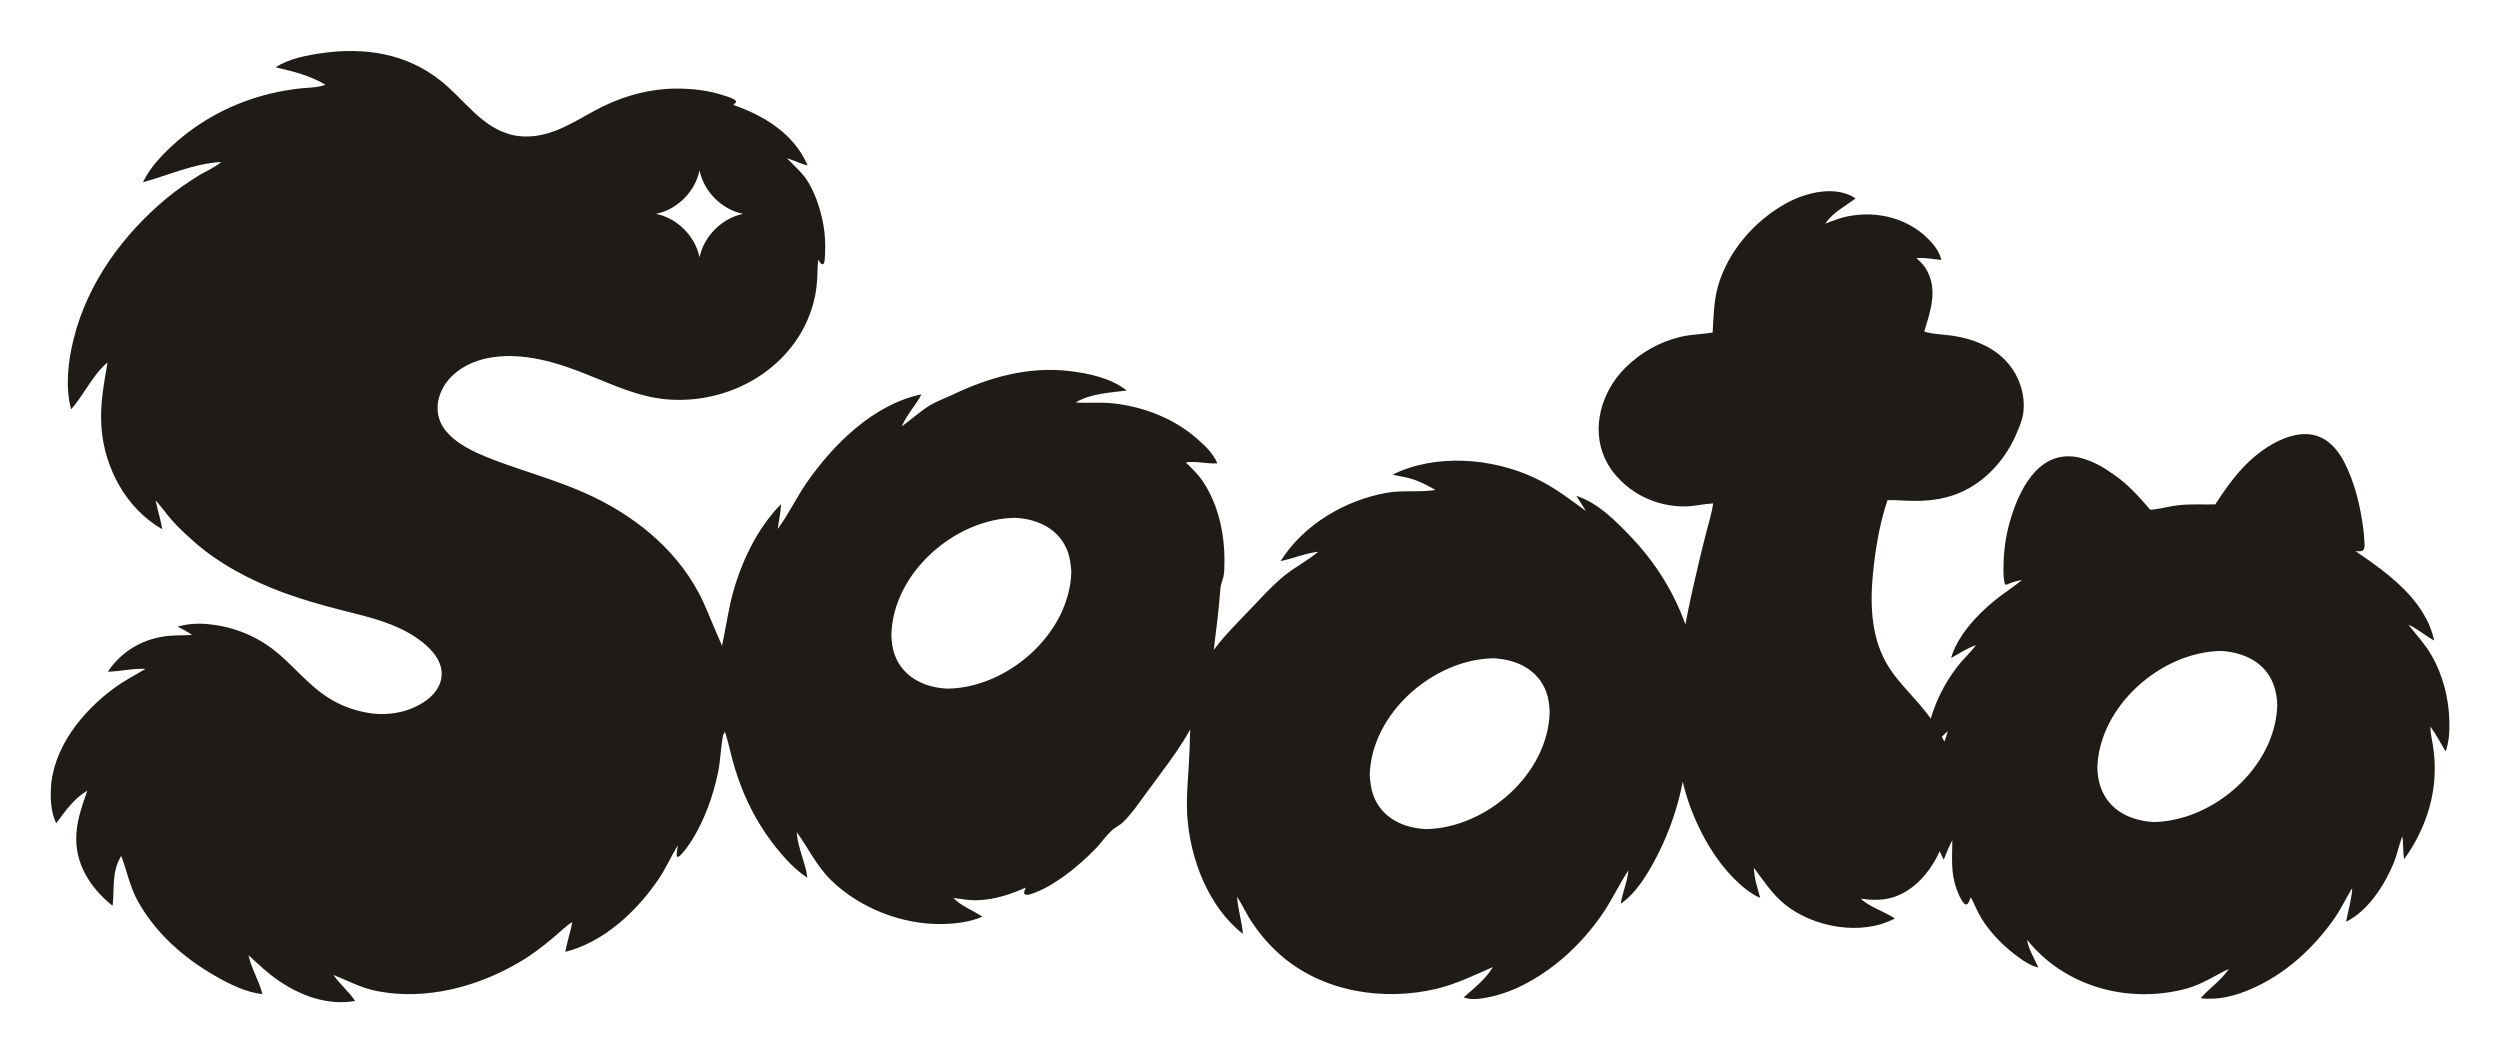
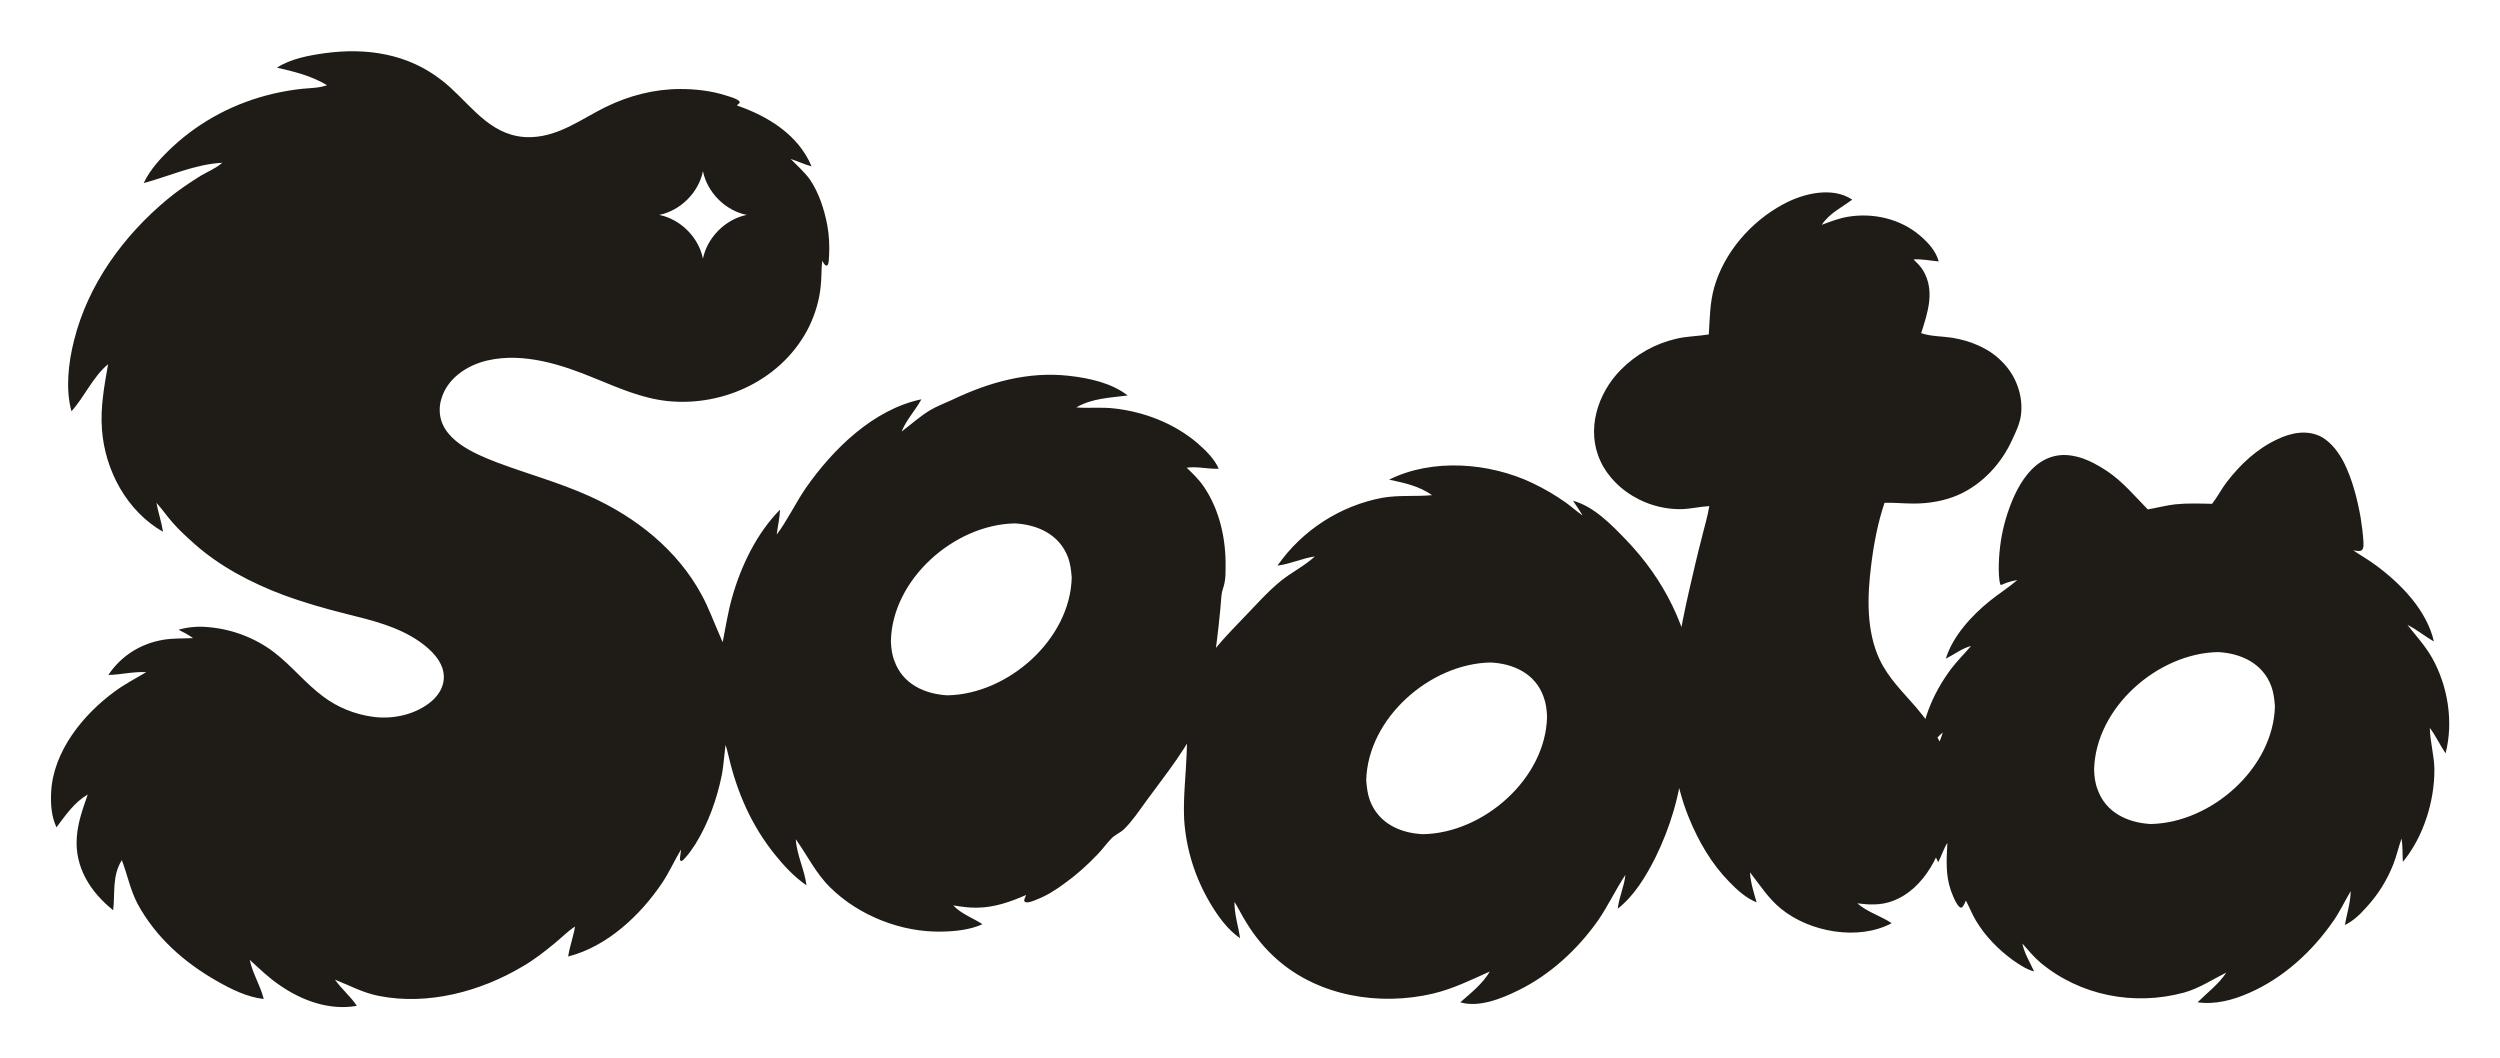
- <svg xmlns="http://www.w3.org/2000/svg" viewBox="69.9 81.8 987.8 415.9">
-   <path fill="#1f1b16" fill-rule="nonzero" d="M337.7 415.8C335.1 420.1 333.1 424.7 330.3 428.9C321.7 441.7 308.6 454.0 293.3 457.9C293.9 453.9 295.4 450.0 296.0 446.1C293.1 448.0 290.7 450.5 288.0 452.7C284.0 456.0 279.9 459.2 275.4 461.8C258.8 471.7 238.1 477.2 218.9 473.4C212.6 472.2 207.2 469.2 201.6 467.0C204.2 470.7 207.7 473.5 210.2 477.3C199.5 479.2 188.7 475.3 179.9 469.2C175.6 466.3 171.9 462.7 168.1 459.2C169.2 464.6 172.3 469.3 173.6 474.6C167.1 473.9 160.7 470.7 155.1 467.5C142.3 460.2 131.1 450.3 124.0 437.2C121.1 431.7 120.0 425.7 117.8 420.0C113.9 426.3 115.2 432.8 114.4 439.7C105.5 432.6 99.2 422.8 100.1 411.0C100.5 405.1 102.5 399.7 104.4 394.2C99.1 397.3 95.8 402.2 92.1 407.1C90.1 402.8 89.8 398.2 90.0 393.5C90.7 377.4 102.5 362.8 115.0 353.7C118.9 350.8 123.2 348.6 127.4 346.1C122.3 345.8 117.5 347.1 112.5 347.2C117.4 339.8 125.1 334.9 133.9 333.4C137.8 332.7 141.8 332.9 145.8 332.7C144.0 331.4 142.1 330.4 140.1 329.4C144.0 328.3 147.9 328.0 151.9 328.4C161.2 329.2 170.2 332.6 177.7 338.3C184.6 343.6 190.0 350.5 197.0 355.7C202.6 359.9 209.2 362.6 216.2 363.6C223.8 364.7 232.2 363.1 238.5 358.4C243.1 355.0 245.8 349.8 243.7 344.1C243.1 342.5 242.2 341.1 241.2 339.8C239.4 337.6 237.2 335.7 234.9 334.1C226.3 328.1 216.1 325.7 206.1 323.2C197.7 321.1 189.3 318.7 181.2 315.7C168.7 311.0 156.3 304.5 146.3 295.6C143.3 292.9 140.3 290.2 137.7 287.2C135.5 284.7 133.6 281.9 131.4 279.5C132.1 283.3 133.4 287.0 134.0 290.9C119.8 282.8 111.2 266.8 110.0 250.8C109.3 242.1 110.9 233.6 112.4 225.0C106.3 230.1 103.1 237.9 98.0 243.5C95.6 234.8 96.8 224.4 99.0 215.7C104.5 193.6 118.5 174.4 135.9 160.0C140.0 156.6 144.5 153.6 149.0 150.8C151.8 149.2 154.9 147.9 157.3 145.8C146.4 146.4 136.7 151.0 126.4 153.8C128.9 148.4 133.4 143.6 137.8 139.5C148.9 129.2 162.4 122.2 177.1 118.7C181.0 117.8 184.9 117.1 188.9 116.7C192.2 116.4 195.5 116.4 198.5 115.3C192.3 111.6 185.8 110.0 178.8 108.4C184.2 104.9 191.3 103.6 197.7 102.7C214.0 100.5 230.2 102.9 243.5 113.3C253.3 120.8 260.3 132.8 273.2 135.3C275.2 135.7 277.2 135.8 279.2 135.7C290.0 135.2 298.7 128.5 308.0 123.9C317.2 119.4 327.2 116.8 337.4 116.8C343.4 116.8 349.5 117.5 355.2 119.3C356.7 119.8 358.4 120.2 359.8 121.0C360.7 121.6 361.2 122.0 360.2 122.7C359.8 123.0 360.0 123.0 359.7 123.3C371.9 127.5 383.8 134.8 389.0 147.2C386.3 146.5 383.6 145.2 380.8 144.3C383.3 146.9 386.1 149.3 388.3 152.3C391.9 157.6 394.0 164.1 395.2 170.4C395.9 174.3 396.1 178.3 395.9 182.3C395.8 183.1 395.9 185.8 395.1 186.2C394.3 186.6 393.3 184.5 393.2 184.3C392.8 187.6 393.0 191.0 392.6 194.3C392.1 199.7 390.5 205.1 388.1 210.1C378.0 230.7 354.8 241.8 332.4 239.5C322.2 238.4 313.3 234.4 303.9 230.6C290.9 225.2 275.9 220.3 261.7 223.5C253.7 225.3 245.7 230.5 243.4 238.8C243.0 240.1 242.8 241.4 242.8 242.7C242.5 254.5 256.4 260.2 265.5 263.7C277.5 268.2 290.0 271.6 301.7 276.9C319.9 285.1 336.3 298.0 345.9 315.9C348.6 320.9 350.5 326.2 352.8 331.4C355.2 337.1 358.0 342.7 358.6 348.9C359.2 354.2 358.0 359.5 357.1 364.7C356.7 366.9 356.8 369.6 356.0 371.7C355.8 372.1 355.7 371.8 355.6 372.3C354.7 377.0 354.6 381.9 353.7 386.6C351.8 396.0 348.4 405.5 343.4 413.6C342.2 415.4 341.0 417.3 339.5 418.9C339.2 419.2 338.2 420.6 337.6 420.3C337.1 420.1 337.3 419.3 337.3 418.9C337.4 417.9 337.6 416.8 337.7 415.8Z M378.5 281.0C378.4 284.3 377.6 287.5 377.2 290.8C381.4 285.1 384.5 278.6 388.5 272.7C399.2 257.3 415.0 241.6 434.0 237.6C431.7 242.0 428.2 245.6 426.2 250.3C430.0 247.5 433.4 244.4 437.4 241.9C440.2 240.3 443.1 239.2 446.0 237.9C460.6 230.9 476.1 226.5 492.4 228.4C500.1 229.3 508.9 231.2 515.1 236.1C508.3 237.0 501.1 237.2 494.9 240.8C499.9 241.2 504.9 240.6 509.9 241.2C521.7 242.5 533.6 247.1 542.6 254.9C545.9 257.7 549.3 261.0 550.9 264.9C546.7 265.1 542.4 263.9 538.4 264.5C540.8 266.8 543.2 269.1 545.1 271.9C551.3 281.1 553.8 292.7 553.7 303.7C553.7 305.7 553.7 307.8 553.3 309.7C552.9 311.3 552.2 312.8 552.1 314.5C551.5 322.5 550.5 330.4 549.5 338.4C548.4 346.1 547.3 353.9 544.4 361.2C539.4 373.9 530.3 384.8 522.4 395.7C519.7 399.4 517.0 403.4 513.7 406.6C512.2 408.1 510.3 408.7 508.9 410.2C506.9 412.1 505.2 414.5 503.3 416.6C499.4 420.7 495.1 424.5 490.6 427.8C487.1 430.3 483.4 432.7 479.3 434.3C478.5 434.6 475.3 436.1 474.6 434.9C474.3 434.4 475.1 432.9 475.2 432.5C469.1 435.2 462.9 437.3 456.0 437.5C452.9 437.6 449.7 437.0 446.6 436.6C449.8 439.9 454.3 441.5 458.1 444.0C453.2 446.1 447.6 446.8 442.2 446.9C426.4 447.2 409.5 440.6 398.2 429.5C392.5 423.9 389.3 416.9 384.7 410.6C385.1 416.8 388.2 422.7 388.9 428.6C384.0 425.4 380.0 421.0 376.4 416.5C367.4 405.2 361.7 392.4 358.4 378.4C356.7 370.8 353.4 363.5 352.9 355.6C352.3 348.1 354.5 340.8 355.9 333.4C357.1 327.4 358.0 321.3 359.7 315.3C363.2 303.0 369.4 290.2 378.5 281.0Z M590.8 299.8C585.6 300.4 580.9 302.5 575.9 303.5C584.9 289.1 601.4 279.4 617.9 276.5C624.3 275.4 630.8 276.4 637.1 275.4C634.1 273.7 631.0 272.0 627.6 271.0C625.2 270.2 622.5 270.0 620.2 269.3C637.1 261.0 659.2 262.7 676.0 270.5C683.6 274.0 689.8 278.8 696.5 283.7C695.3 281.6 693.9 279.7 692.7 277.7C701.3 280.5 708.3 287.6 714.4 294.0C729.1 309.4 738.5 328.8 740.7 349.9C741.5 357.0 741.9 364.9 739.8 371.8C738.7 369.4 737.7 366.8 736.2 364.5C736.4 368.9 736.7 373.2 736.4 377.5C735.6 392.3 731.3 407.0 724.6 420.1C721.0 426.9 716.7 434.4 710.3 438.9C710.9 434.4 713.0 430.1 713.3 425.7C709.5 431.5 706.6 437.9 702.5 443.7C694.6 455.0 683.8 465.0 671.3 471.2C666.9 473.4 662.1 475.1 657.2 476.0C654.1 476.6 651.0 476.9 648.2 475.9C652.4 472.2 656.9 468.7 659.8 463.9C652.4 467.1 645.4 470.6 637.5 472.5C616.4 477.5 592.4 473.7 575.8 459.1C571.0 454.9 567.0 450.1 563.6 444.7C561.9 441.9 560.5 438.9 558.7 436.1C559.0 441.1 560.6 445.8 561.0 450.8C547.3 440.1 540.1 421.0 539.0 404.1C538.5 395.6 539.6 387.1 539.9 378.6C540.3 366.7 540.1 354.2 546.2 343.6C550.4 336.3 556.4 330.4 562.1 324.4C567.3 319.1 571.9 313.7 577.7 309.0C581.9 305.7 586.7 303.2 590.8 299.8Z M803.1 160.2C798.8 163.4 794.1 165.7 791.1 170.2C794.5 168.8 797.9 167.5 801.6 167.0C811.4 165.4 822.0 167.8 829.7 174.3C832.9 177.1 836.0 180.4 837.0 184.5C833.7 184.2 830.5 183.5 827.1 183.8C828.5 185.1 830.0 186.4 831.0 188.2C835.7 196.2 832.7 204.6 830.2 212.8C833.9 214.0 838.3 213.9 842.3 214.6C849.5 215.8 856.7 218.6 861.9 223.8C867.4 229.3 870.4 237.4 869.3 245.2C868.8 248.5 867.3 251.6 866.0 254.6C861.7 263.9 854.2 272.1 844.7 276.3C839.3 278.7 833.2 279.7 827.2 279.7C823.4 279.8 819.5 279.3 815.7 279.4C813.0 287.4 811.4 295.9 810.4 304.3C808.9 316.4 808.5 329.8 813.9 341.2C817.3 348.5 822.8 353.7 828.0 359.7C831.8 364.1 835.1 368.6 837.6 373.7C838.6 375.7 840.4 379.0 839.9 381.3C839.7 382.0 838.9 382.4 838.8 382.9C838.6 383.5 839.6 385.1 839.8 385.7C840.6 387.9 841.1 390.2 841.4 392.5C841.8 396.3 841.4 400.2 840.7 404.0C838.6 416.5 831.6 431.3 818.9 436.0C814.3 437.7 809.8 437.5 805.1 436.9C809.0 440.4 814.2 441.8 818.6 444.7C805.5 451.7 786.4 448.3 775.1 439.1C770.0 435.0 766.8 429.8 762.9 424.7C763.0 428.7 764.3 432.7 765.4 436.6C761.3 434.8 757.8 431.7 754.7 428.6C747.7 421.4 742.6 412.6 738.8 403.3C727.4 375.3 732.4 342.9 738.8 314.2C740.4 307.2 742.0 300.2 743.8 293.3C744.8 289.1 746.2 285.0 746.8 280.7C743.1 280.9 739.6 281.8 735.9 281.9C730.2 282.0 724.5 280.7 719.4 278.2C715.8 276.4 712.6 274.1 709.8 271.2C707.4 268.8 705.5 266.1 704.1 263.1C698.4 250.8 702.8 236.5 711.9 227.3C718.0 221.2 725.5 216.9 733.9 214.9C738.1 213.9 742.4 213.9 746.6 213.2C747.0 206.9 747.0 201.0 748.7 194.9C752.7 181.0 763.2 169.0 775.7 162.1C783.6 157.8 795.2 154.9 803.1 160.2Z M1000.5 299.5C1013.3 308.2 1028.2 318.8 1031.7 334.9C1028.2 333.0 1025.1 330.2 1021.5 328.6C1024.6 332.6 1028.0 336.2 1030.5 340.5C1035.2 348.5 1037.6 358.1 1037.7 367.3C1037.8 371.1 1037.5 375.2 1036.2 378.7C1034.2 375.4 1032.5 372.0 1030.2 368.9C1030.2 371.4 1030.8 373.9 1031.2 376.4C1031.7 379.7 1032.0 383.1 1031.9 386.4C1031.8 398.8 1027.1 411.3 1019.8 421.3C1019.3 418.3 1019.6 415.2 1019.1 412.2C1017.8 415.6 1017.1 419.3 1015.7 422.8C1012.1 431.5 1005.6 441.7 996.9 446.0C997.7 441.5 999.1 437.3 999.3 432.7C996.9 436.6 995.0 440.7 992.4 444.5C984.1 456.4 972.8 466.8 959.3 472.6C953.1 475.3 946.2 477.1 939.4 476.2C943.0 472.2 947.5 469.2 950.6 464.6C945.0 467.3 940.0 470.7 933.9 472.4C911.0 478.6 885.8 471.8 870.8 453.1C871.5 457.1 873.7 460.4 875.3 464.1C871.8 463.3 868.6 460.9 865.7 458.7C860.7 454.8 856.2 450.1 852.9 444.8C851.2 442.1 850.1 439.1 848.6 436.3C848.3 436.9 847.8 438.8 847.1 439.1C846.2 439.4 845.6 438.4 845.2 437.8C844.2 436.3 843.5 434.5 842.9 432.8C840.6 426.4 841.3 420.4 841.3 413.8C839.9 416.3 839.0 418.9 837.9 421.5C836.0 418.0 835.0 414.1 834.2 410.2C832.5 401.7 832.6 392.7 834.6 384.4C835.8 379.7 838.4 375.2 839.5 370.7C836.3 373.4 834.0 376.8 831.3 380.1C830.7 376.1 831.3 371.9 832.2 367.9C834.2 359.9 838.0 352.1 843.0 345.6C845.4 342.4 848.3 339.8 850.7 336.7C847.1 337.9 844.1 340.0 840.8 341.8C843.4 332.9 851.0 324.8 858.1 319.0C861.6 316.2 865.4 313.8 868.9 310.9C867.1 311.3 865.4 311.7 863.7 312.4C863.2 312.6 862.5 313.1 862.1 312.6C861.9 312.4 861.9 311.5 861.8 311.2C861.5 309.7 861.5 308.2 861.5 306.7C861.5 301.2 862.1 295.7 863.4 290.3C866.3 278.8 873.1 261.9 887.4 262.1C889.4 262.1 891.4 262.5 893.3 263.1C897.5 264.4 901.3 266.6 904.8 269.1C910.6 273.0 915.0 278.0 919.5 283.2C923.3 283.0 927.0 281.8 930.8 281.4C935.6 280.9 940.4 281.2 945.2 281.1C951.7 271.0 958.8 261.7 969.8 256.2C975.5 253.4 982.2 251.9 988.0 255.2C991.9 257.4 994.7 261.3 996.6 265.3C999.9 272.0 1001.9 279.4 1003.1 286.8C1003.6 289.7 1004.0 292.7 1004.1 295.7C1004.2 296.7 1004.4 298.3 1003.7 299.1C1003.0 299.9 1000.9 299.6 1000.5 299.5Z M444.3 353.9C468.1 353.6 492.6 332.1 493.2 307.7C493.0 305.0 492.7 302.4 491.8 299.8C488.5 290.8 479.9 286.8 470.9 286.4C447.1 286.8 422.6 308.3 422.1 332.7C422.2 335.4 422.5 338.0 423.4 340.5C426.7 349.5 435.3 353.5 444.3 353.9Z M633.4 409.4C657.2 409.0 681.7 387.5 682.2 363.1C682.1 360.5 681.8 357.8 680.9 355.3C677.6 346.3 669.0 342.3 660.0 341.9C636.2 342.3 611.7 363.7 611.1 388.1C611.3 390.8 611.6 393.4 612.5 396.0C615.8 405.0 624.4 409.0 633.4 409.4Z M920.9 406.6C944.7 406.2 969.1 384.7 969.7 360.3C969.6 357.6 969.2 355.0 968.3 352.5C965.1 343.5 956.5 339.5 947.4 339.0C923.7 339.4 899.2 360.9 898.6 385.3C898.7 388.0 899.1 390.6 900.0 393.1C903.3 402.1 911.8 406.1 920.9 406.6Z M363.5 166.3C355.1 164.6 348.0 157.5 346.3 149.1C344.6 157.5 337.5 164.6 329.1 166.3C337.5 168.0 344.6 175.1 346.3 183.5C348.0 175.2 355.1 168.0 363.5 166.3Z" />
+ <svg xmlns="http://www.w3.org/2000/svg" viewBox="69.9 81.8 983.0 415.9">
+   <path fill="#1f1b16" fill-rule="nonzero" d="M337.7 415.8C335.1 420.1 333.1 424.7 330.3 428.9C321.7 441.7 308.6 454.0 293.3 457.9C293.9 453.9 295.4 450.0 296.0 446.1C293.1 448.0 290.7 450.5 288.0 452.7C284.0 456.0 279.9 459.2 275.4 461.8C258.8 471.7 238.1 477.2 218.9 473.4C212.6 472.2 207.2 469.2 201.6 467.0C204.2 470.7 207.7 473.5 210.2 477.3C199.5 479.2 188.7 475.3 179.9 469.2C175.6 466.3 171.9 462.7 168.1 459.2C169.2 464.6 172.3 469.3 173.6 474.6C167.1 473.9 160.7 470.7 155.1 467.5C142.3 460.2 131.1 450.3 124.0 437.2C121.1 431.7 120.0 425.7 117.8 420.0C113.9 426.3 115.2 432.8 114.4 439.7C105.5 432.6 99.2 422.8 100.1 411.0C100.5 405.1 102.5 399.7 104.4 394.2C99.1 397.3 95.8 402.2 92.1 407.1C90.1 402.8 89.8 398.2 90.0 393.5C90.7 377.4 102.5 362.8 115.0 353.7C118.9 350.8 123.2 348.6 127.4 346.1C122.3 345.8 117.5 347.1 112.5 347.2C117.4 339.8 125.1 334.9 133.9 333.4C137.8 332.7 141.8 332.9 145.8 332.7C144.0 331.4 142.1 330.4 140.1 329.4C144.0 328.3 147.9 328.0 151.9 328.4C161.2 329.2 170.2 332.6 177.7 338.3C184.6 343.6 190.0 350.5 197.0 355.7C202.6 359.9 209.2 362.6 216.2 363.6C223.8 364.7 232.2 363.1 238.5 358.4C243.1 355.0 245.8 349.8 243.7 344.1C243.1 342.5 242.2 341.1 241.2 339.8C239.4 337.6 237.2 335.7 234.9 334.1C226.3 328.1 216.1 325.7 206.1 323.2C197.7 321.1 189.3 318.7 181.2 315.7C168.7 311.0 156.3 304.5 146.3 295.6C143.3 292.9 140.3 290.2 137.7 287.2C135.5 284.7 133.6 281.9 131.4 279.5C132.1 283.3 133.4 287.0 134.0 290.9C119.8 282.8 111.2 266.8 110.0 250.8C109.3 242.1 110.9 233.6 112.4 225.0C106.3 230.1 103.1 237.9 98.0 243.5C95.6 234.8 96.8 224.4 99.0 215.7C104.5 193.6 118.5 174.4 135.9 160.0C140.0 156.6 144.5 153.6 149.0 150.8C151.8 149.2 154.9 147.9 157.3 145.8C146.4 146.4 136.7 151.0 126.4 153.8C128.9 148.4 133.4 143.6 137.8 139.5C148.9 129.2 162.4 122.2 177.1 118.7C181.0 117.8 184.9 117.1 188.9 116.7C192.2 116.4 195.5 116.4 198.5 115.3C192.3 111.6 185.8 110.0 178.8 108.4C184.2 104.9 191.3 103.6 197.7 102.7C214.0 100.5 230.2 102.9 243.5 113.3C253.3 120.8 260.3 132.8 273.2 135.3C275.2 135.7 277.2 135.8 279.2 135.7C290.0 135.2 298.7 128.5 308.0 123.9C317.2 119.4 327.2 116.8 337.4 116.8C343.4 116.8 349.5 117.5 355.2 119.3C356.7 119.8 358.4 120.2 359.8 121.0C360.7 121.6 361.2 122.0 360.2 122.7C359.8 123.0 360.0 123.0 359.7 123.3C371.9 127.5 383.8 134.8 389.0 147.2C386.3 146.5 383.6 145.2 380.8 144.3C383.3 146.9 386.1 149.3 388.3 152.3C391.9 157.6 394.0 164.1 395.2 170.4C395.9 174.3 396.1 178.3 395.9 182.3C395.8 183.1 395.9 185.8 395.1 186.2C394.3 186.6 393.3 184.5 393.2 184.3C392.8 187.6 393.0 191.0 392.6 194.3C392.1 199.7 390.5 205.1 388.1 210.1C378.0 230.7 354.8 241.8 332.4 239.5C322.2 238.4 313.3 234.4 303.9 230.6C290.9 225.2 275.9 220.3 261.7 223.5C253.7 225.3 245.7 230.5 243.4 238.8C243.0 240.1 242.8 241.4 242.8 242.7C242.5 254.5 256.4 260.2 265.5 263.7C277.5 268.2 290.0 271.6 301.7 276.9C319.9 285.1 336.3 298.0 345.9 315.9C348.6 320.9 350.5 326.2 352.8 331.4C355.2 337.1 358.0 342.7 358.6 348.9C359.2 354.2 358.0 359.5 357.1 364.7C356.7 366.9 356.8 369.6 356.0 371.7C355.8 372.1 355.7 371.8 355.6 372.3C354.7 377.0 354.6 381.9 353.7 386.6C351.8 396.0 348.4 405.5 343.4 413.6C342.2 415.4 341.0 417.3 339.5 418.9C339.2 419.2 338.2 420.6 337.6 420.3C337.1 420.1 337.3 419.3 337.3 418.9C337.4 417.9 337.6 416.8 337.7 415.8Z M376.6 282.2C376.5 285.5 375.7 288.7 375.3 292.0C379.5 286.4 382.6 279.8 386.6 273.9C397.3 258.5 413.2 242.8 432.2 238.8C429.8 243.2 426.3 246.8 424.4 251.5C428.1 248.7 431.5 245.6 435.6 243.1C438.3 241.5 441.3 240.4 444.1 239.1C458.7 232.1 474.2 227.7 490.5 229.6C498.3 230.5 507.0 232.4 513.3 237.3C506.4 238.2 499.2 238.4 493.1 242.0C498.0 242.4 503.0 241.8 508.0 242.4C519.8 243.7 531.7 248.3 540.8 256.1C544.0 258.9 547.4 262.2 549.1 266.1C544.9 266.3 540.6 265.1 536.5 265.7C538.9 268.0 541.3 270.3 543.2 273.1C549.5 282.3 552.0 293.9 551.8 304.9C551.8 306.9 551.8 309.0 551.4 310.9C551.1 312.6 550.4 314.0 550.2 315.7C549.6 323.7 548.7 331.6 547.6 339.6C546.5 347.3 545.4 355.2 542.5 362.5C537.6 375.1 528.4 386.0 520.5 396.9C517.8 400.6 515.1 404.7 511.8 407.9C510.3 409.3 508.4 410.0 507.0 411.4C505.0 413.4 503.4 415.8 501.4 417.8C497.5 421.9 493.3 425.7 488.7 429.0C485.2 431.6 481.5 434.0 477.5 435.5C476.6 435.9 473.4 437.3 472.7 436.2C472.4 435.6 473.2 434.2 473.4 433.7C467.2 436.4 461.0 438.6 454.2 438.7C451.0 438.8 447.9 438.3 444.7 437.8C447.9 441.2 452.4 442.7 456.2 445.2C451.3 447.4 445.7 448.0 440.3 448.1C424.5 448.5 407.6 441.9 396.3 430.7C390.6 425.1 387.4 418.2 382.8 411.8C383.2 418.1 386.3 423.9 387.0 429.9C382.2 426.6 378.1 422.2 374.5 417.7C365.5 406.5 359.8 393.6 356.5 379.6C354.8 372.0 351.5 364.7 350.9 356.8C350.4 349.3 352.6 342.0 354.0 334.6C355.2 328.6 356.1 322.5 357.8 316.6C361.3 304.2 367.5 291.4 376.6 282.2Z M586.9 300.6C581.9 301.3 577.2 303.6 572.2 304.2C581.9 290.3 596.9 280.6 613.6 277.5C620.1 276.4 626.6 277.1 633.0 276.5C627.9 272.9 622.2 271.7 616.1 270.4C633.2 261.9 655.5 263.7 672.4 271.7C677.0 273.9 681.5 276.5 685.7 279.5C687.9 281.1 690.0 283.0 692.2 284.5C691.0 282.5 689.7 280.6 688.4 278.7C696.6 280.9 703.5 288.1 709.3 294.1C724.2 309.6 733.9 328.8 736.2 350.3C737.0 357.1 737.8 365.8 735.2 372.2C734.2 369.7 733.2 367.3 731.8 365.0C731.9 370.2 732.2 375.3 731.8 380.4C730.6 393.9 726.7 407.1 720.7 419.2C717.0 426.5 712.5 434.0 706.0 439.1C706.5 434.5 708.6 430.3 709.0 425.8C705.1 431.7 702.2 438.0 698.2 443.8C690.2 455.1 679.4 465.1 666.9 471.2C660.5 474.4 651.3 478.1 644.1 475.9C648.3 472.2 652.8 468.7 655.7 463.8C648.3 467.1 641.3 470.6 633.3 472.5C612.4 477.4 588.6 473.6 572.1 459.1C567.3 454.9 563.3 450.0 560.0 444.6C558.3 442.0 557.0 439.1 555.3 436.4C555.2 441.1 556.8 446.0 557.5 450.7C552.5 447.3 548.6 441.8 545.5 436.5C539.7 426.6 536.2 415.4 535.5 403.8C535.1 395.2 536.2 386.5 536.5 377.9C536.9 365.9 536.9 353.6 543.4 343.0C547.5 336.3 553.1 330.8 558.5 325.1C563.6 319.9 568.1 314.6 573.8 310.0C578.0 306.7 583.0 304.2 586.9 300.6Z M798.2 160.3C794.0 163.4 789.2 165.7 786.2 170.2C789.7 168.9 793.0 167.6 796.7 167.0C806.6 165.4 817.2 167.9 824.8 174.4C828.1 177.2 831.1 180.5 832.2 184.6C828.9 184.3 825.6 183.6 822.3 183.8C823.7 185.2 825.1 186.5 826.1 188.2C830.8 196.2 827.9 204.7 825.3 212.8C829.1 214.1 833.5 214.0 837.5 214.6C844.6 215.8 851.8 218.6 857.0 223.9C862.6 229.4 865.6 237.5 864.5 245.3C864.0 248.6 862.5 251.7 861.1 254.7C856.9 264.0 849.4 272.2 839.9 276.4C834.4 278.8 828.3 279.8 822.4 279.8C818.5 279.8 814.7 279.4 810.9 279.5C808.2 287.5 806.6 296.0 805.6 304.4C804.1 316.5 803.7 329.9 809.0 341.2C812.5 348.5 818.0 353.8 823.2 359.8C826.9 364.1 830.2 368.7 832.8 373.8C833.7 375.8 835.5 379.1 835.0 381.4C834.9 382.1 834.0 382.5 833.9 383.0C833.8 383.6 834.8 385.2 835.0 385.8C835.7 388.0 836.3 390.3 836.5 392.6C836.9 396.4 836.6 400.3 835.9 404.0C833.7 416.6 826.8 431.4 814.0 436.1C809.5 437.8 804.9 437.6 800.2 437.0C804.2 440.5 809.4 441.9 813.7 444.8C800.6 451.8 781.5 448.3 770.3 439.2C765.2 435.1 762.0 429.9 758.0 424.8C758.2 428.8 759.5 432.8 760.6 436.6C756.4 434.9 753.0 431.8 749.9 428.6C742.9 421.5 737.8 412.7 734.0 403.4C722.5 375.4 727.5 342.9 734.0 314.3C735.6 307.3 737.2 300.3 739.0 293.4C740.0 289.2 741.3 285.1 742.0 280.8C738.3 281.0 734.7 281.9 731.0 282.0C725.4 282.1 719.7 280.8 714.6 278.3C711.0 276.5 707.7 274.2 704.9 271.3C702.6 268.9 700.6 266.2 699.2 263.1C693.5 250.9 698.0 236.6 707.1 227.3C713.1 221.2 720.7 216.9 729.0 215.0C733.2 214.0 737.6 214.0 741.8 213.3C742.2 207.0 742.2 201.0 743.9 194.9C747.8 181.1 758.3 169.0 770.9 162.2C778.7 157.9 790.3 155.0 798.2 160.3Z M995.2 298.2C998.3 300.3 1001.5 302.1 1004.4 304.3C1014.1 311.5 1024.1 321.8 1026.9 334.0C1023.3 332.0 1020.2 329.3 1016.5 327.5C1019.8 331.7 1023.4 335.6 1026.1 340.3C1032.4 351.4 1034.7 365.6 1031.5 378.0C1029.3 374.8 1027.7 371.2 1025.3 368.0C1025.4 373.4 1027.0 378.7 1027.1 384.2C1027.2 396.8 1022.8 410.9 1014.7 420.7C1014.5 417.6 1014.7 414.6 1014.2 411.5C1013.0 414.8 1012.3 418.2 1011.0 421.5C1008.6 427.7 1005.0 433.5 1000.5 438.4C998.0 441.2 995.3 443.9 991.9 445.5C992.7 441.0 994.1 436.8 994.2 432.2C991.9 436.0 990.0 440.2 987.4 443.9C979.1 455.9 967.8 466.3 954.3 472.2C948.0 475.0 940.9 476.9 934.0 475.9C937.9 472.0 942.2 468.9 945.3 464.2C939.7 467.0 934.7 470.4 928.6 472.1C909.0 477.4 887.8 473.3 872.2 460.3C869.5 458.0 867.4 455.4 865.1 452.8C865.9 456.8 868.1 460.1 869.7 463.8C866.6 462.9 863.9 461.1 861.2 459.2C855.6 455.1 850.5 449.9 846.9 443.9C845.4 441.4 844.3 438.6 842.9 435.9C842.7 436.2 841.9 438.6 841.0 438.7C840.4 438.7 839.8 437.8 839.5 437.4C838.4 435.8 837.7 433.8 837.0 432.0C834.8 425.7 835.3 419.7 835.6 413.2C834.1 415.6 833.3 418.4 832.0 420.8C826.3 410.0 825.9 395.2 828.8 383.6C830.0 378.8 832.4 374.5 833.8 369.8C830.5 372.6 828.3 376.2 825.4 379.2C824.2 367.1 830.0 354.3 837.0 344.9C839.5 341.6 842.3 338.9 844.9 335.8C841.4 336.7 838.2 339.2 835.0 340.8C837.7 331.9 845.3 323.7 852.4 318.0C855.9 315.2 859.7 312.8 863.1 309.9C861.5 310.1 859.8 310.6 858.2 311.2C857.9 311.3 856.8 312.0 856.5 311.7C856.3 311.5 856.2 310.5 856.1 310.2C855.9 308.7 855.8 307.2 855.8 305.7C855.8 299.8 856.5 293.7 858.0 287.9C861.0 276.7 867.6 260.9 881.4 260.7C883.6 260.7 885.7 261.1 887.8 261.7C891.6 262.9 895.2 264.9 898.5 267.1C904.7 271.3 909.2 276.8 914.4 282.1C918.0 281.5 921.6 280.5 925.2 280.1C930.1 279.6 934.8 279.8 939.7 279.9C941.8 277.2 943.4 274.0 945.5 271.3C950.8 264.4 957.3 258.3 965.2 254.6C970.7 251.9 977.3 250.6 982.9 253.7C986.8 256.0 989.6 259.9 991.6 263.8C994.9 270.5 996.8 278.0 998.1 285.3C998.6 288.4 999.0 291.6 999.2 294.7C999.2 295.7 999.4 297.3 998.6 298.1C997.7 298.8 996.2 298.3 995.2 298.2Z M442.4 355.2C466.2 354.8 490.7 333.3 491.3 308.9C491.1 306.2 490.8 303.6 489.9 301.1C486.6 292.1 478.1 288.1 469.0 287.6C445.2 288.0 420.7 309.5 420.2 333.9C420.3 336.6 420.6 339.2 421.6 341.7C424.8 350.7 433.4 354.7 442.4 355.2Z M629.4 409.8C653.2 409.4 677.7 388.0 678.2 363.6C678.1 360.9 677.8 358.3 676.8 355.7C673.6 346.7 665.0 342.7 656.0 342.3C632.2 342.7 607.7 364.2 607.1 388.6C607.3 391.2 607.6 393.9 608.5 396.4C611.8 405.4 620.3 409.4 629.4 409.8Z M915.5 405.8C939.3 405.4 963.8 383.9 964.4 359.5C964.2 356.8 963.9 354.2 963.0 351.7C959.7 342.7 951.2 338.7 942.1 338.2C918.3 338.6 893.8 360.1 893.3 384.5C893.4 387.2 893.7 389.8 894.7 392.3C897.9 401.3 906.5 405.3 915.5 405.8Z M363.5 166.3C355.1 164.6 348.0 157.5 346.3 149.1C344.6 157.5 337.5 164.6 329.1 166.3C337.5 168.0 344.6 175.1 346.3 183.5C348.0 175.2 355.1 168.0 363.5 166.3Z" />
</svg>
